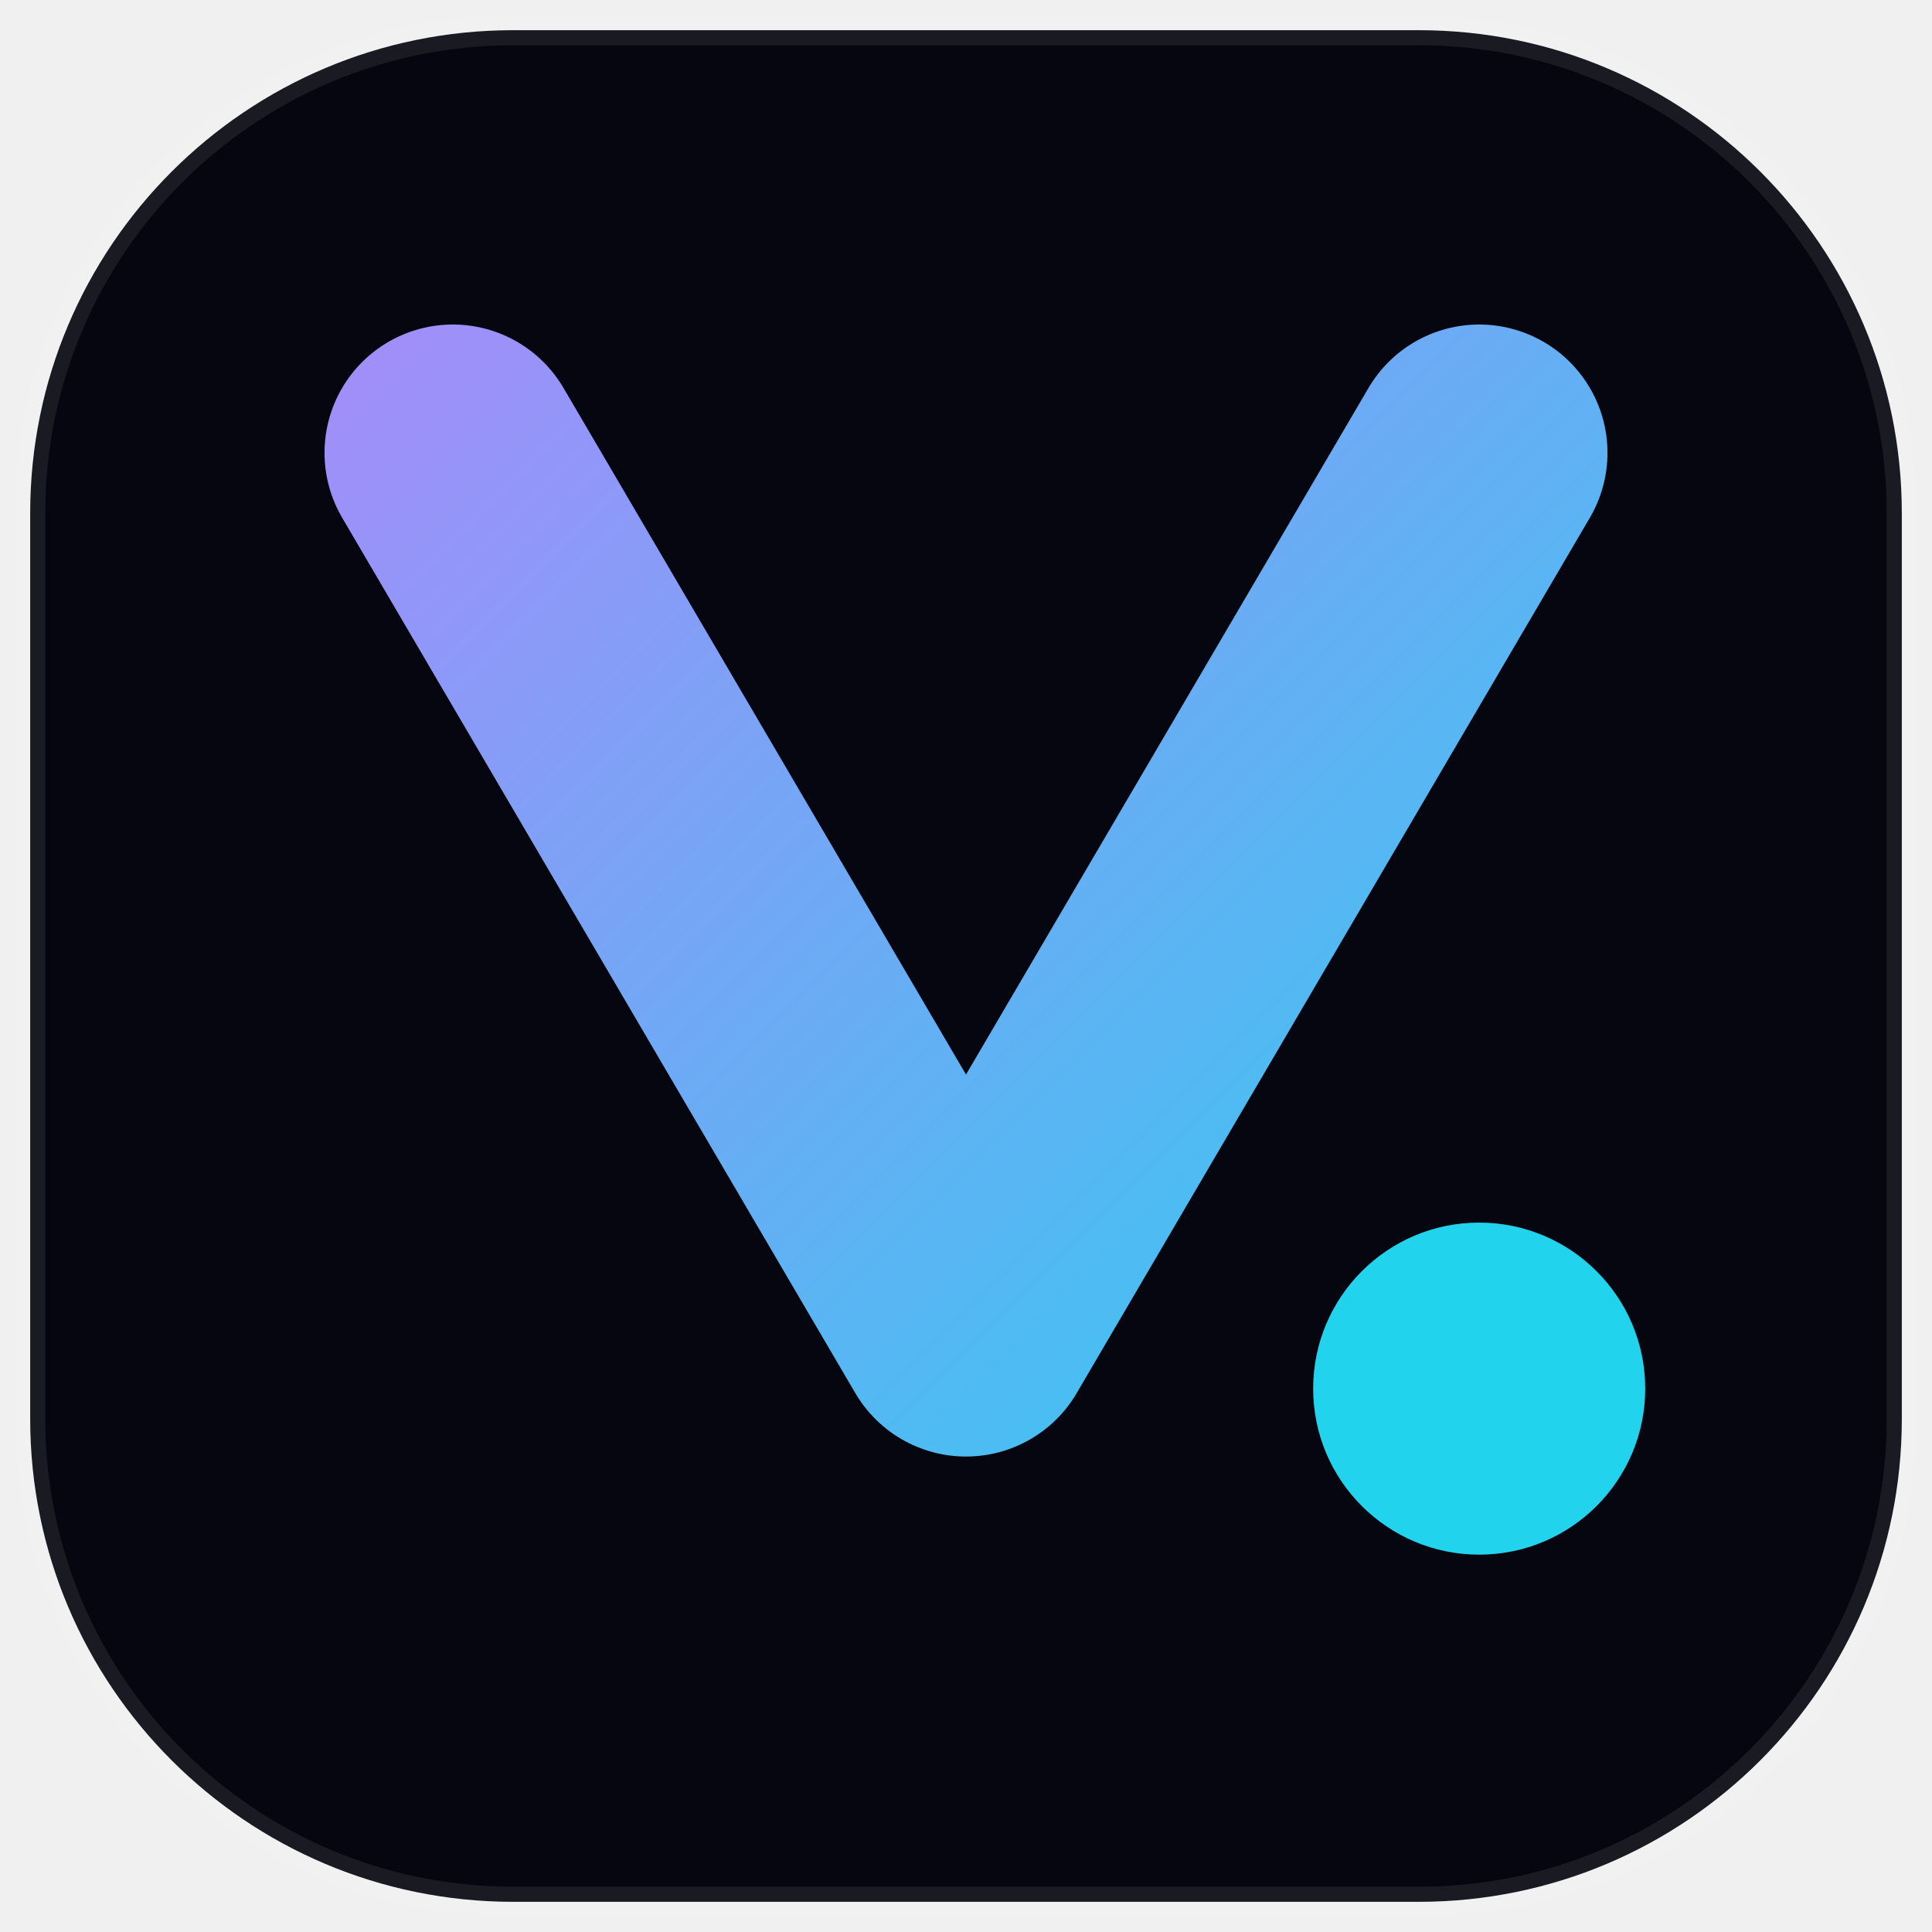
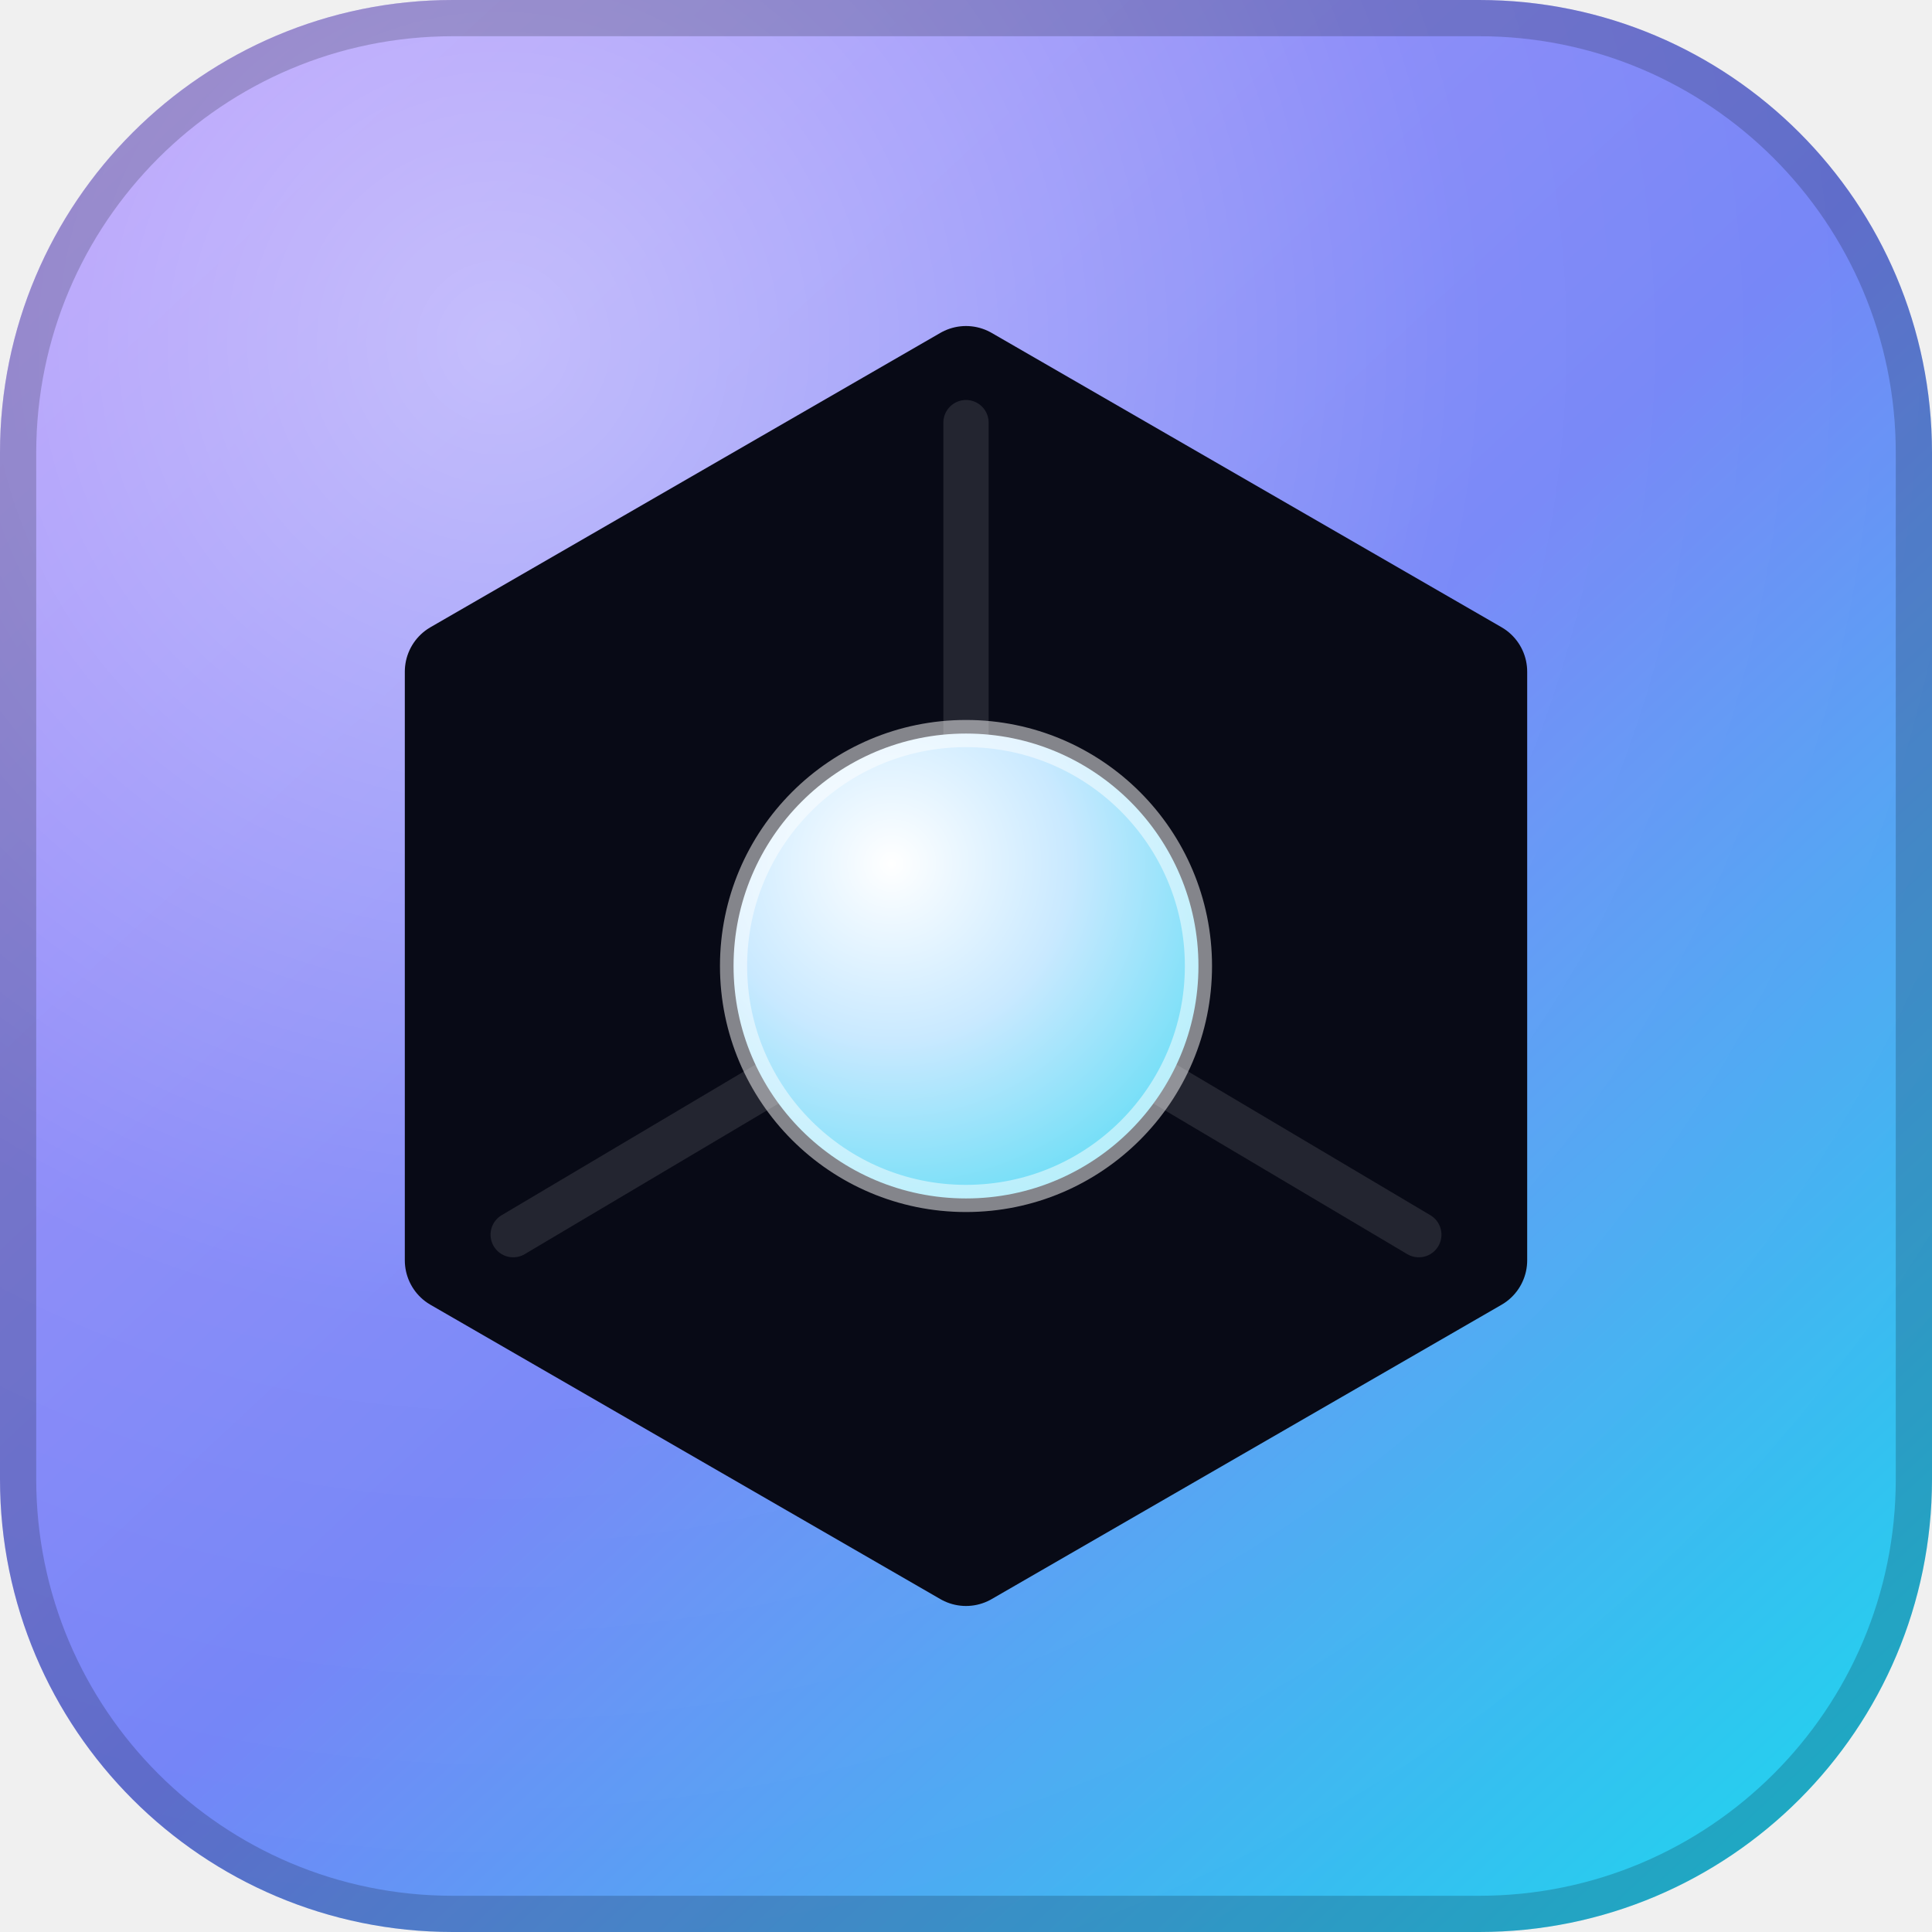
- <svg xmlns="http://www.w3.org/2000/svg" width="64" height="64" viewBox="0 0 64 64">
+ <svg xmlns="http://www.w3.org/2000/svg" width="64" height="64" viewBox="0 0 64 64" role="img" aria-label="Vrund Patel">
  <defs>
-     <linearGradient id="vp-stroke" x1="10" y1="10" x2="54" y2="54" gradientUnits="userSpaceOnUse">
+     <linearGradient id="vp-bg" x1="4" y1="2" x2="60" y2="62" gradientUnits="userSpaceOnUse">
      <stop offset="0" stop-color="#a78bfa" />
+       <stop offset="0.52" stop-color="#7182f7" />
      <stop offset="1" stop-color="#22d3ee" />
    </linearGradient>
+     <radialGradient id="vp-sheen" cx="0.26" cy="0.18" r="0.9">
+       <stop offset="0" stop-color="#ffffff" stop-opacity="0.45" />
+       <stop offset="0.55" stop-color="#ffffff" stop-opacity="0.07" />
+       <stop offset="1" stop-color="#ffffff" stop-opacity="0" />
+     </radialGradient>
+     <radialGradient id="vp-core" cx="0.34" cy="0.28" r="0.85">
+       <stop offset="0" stop-color="#ffffff" />
+       <stop offset="0.45" stop-color="#c9e9ff" />
+       <stop offset="1" stop-color="#5fdcf5" />
+     </radialGradient>
  </defs>
-   <rect x="1" y="1" width="62" height="62" rx="16" fill="#05060f" />
-   <rect x="1" y="1" width="62" height="62" rx="16" fill="none" stroke="#ffffff" stroke-opacity="0.08" />
-   <path d="M15 15 L32 44 L49 15" fill="none" stroke="url(#vp-stroke)" stroke-width="8.5" stroke-linecap="round" stroke-linejoin="round" />
-   <circle cx="49" cy="46" r="5.5" fill="#22d3ee" />
+   <rect width="64" height="64" rx="15" fill="url(#vp-bg)" />
+   <rect width="64" height="64" rx="15" fill="url(#vp-sheen)" />
+   <path d="M32 12.5 L48.89 22.25 L48.89 41.75 L32 51.5 L15.11 41.75 L15.11 22.25 Z" fill="#080a16" stroke="#080a16" stroke-width="3.4" stroke-linejoin="round" />
+   <g stroke="#ffffff" stroke-opacity="0.11" stroke-width="1.5" stroke-linecap="round">
+     <path d="M32 14 L32 32 M47 40.9 L32 32 M17 40.9 L32 32" />
+   </g>
+   <circle cx="32" cy="32" r="7.7" fill="url(#vp-core)" />
+   <circle cx="32" cy="32" r="7.7" fill="none" stroke="#ffffff" stroke-opacity="0.5" stroke-width="0.9" />
+   <rect x="0.6" y="0.6" width="62.8" height="62.8" rx="14.4" fill="none" stroke="#080a16" stroke-opacity="0.2" stroke-width="1.2" />
</svg>
